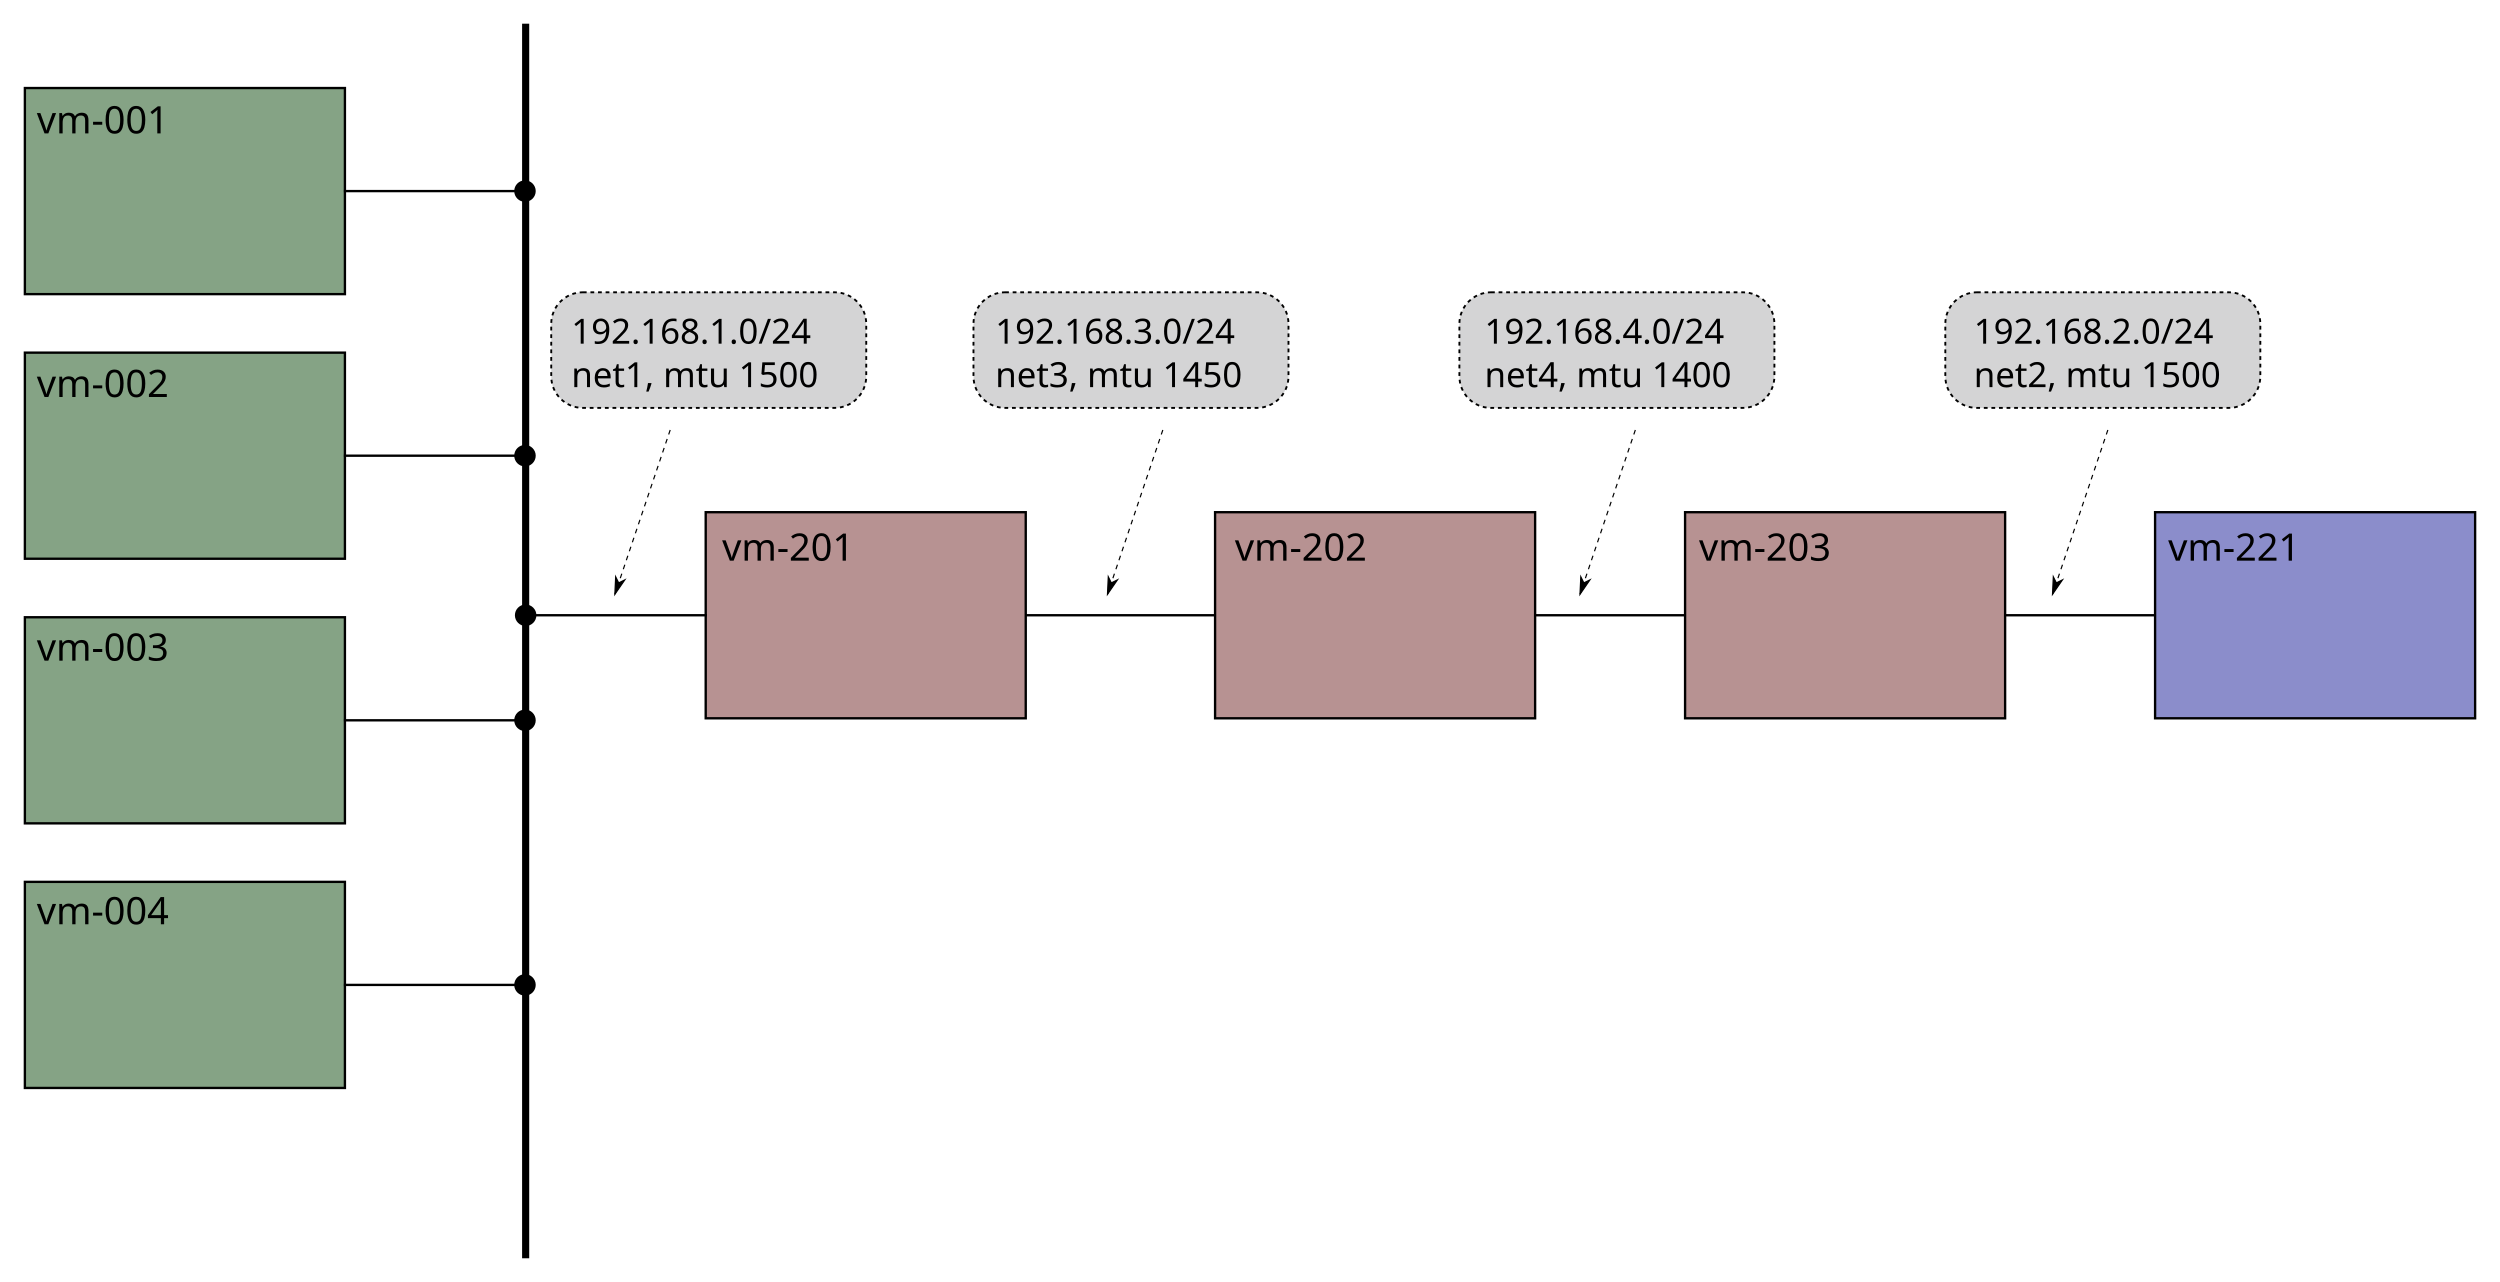
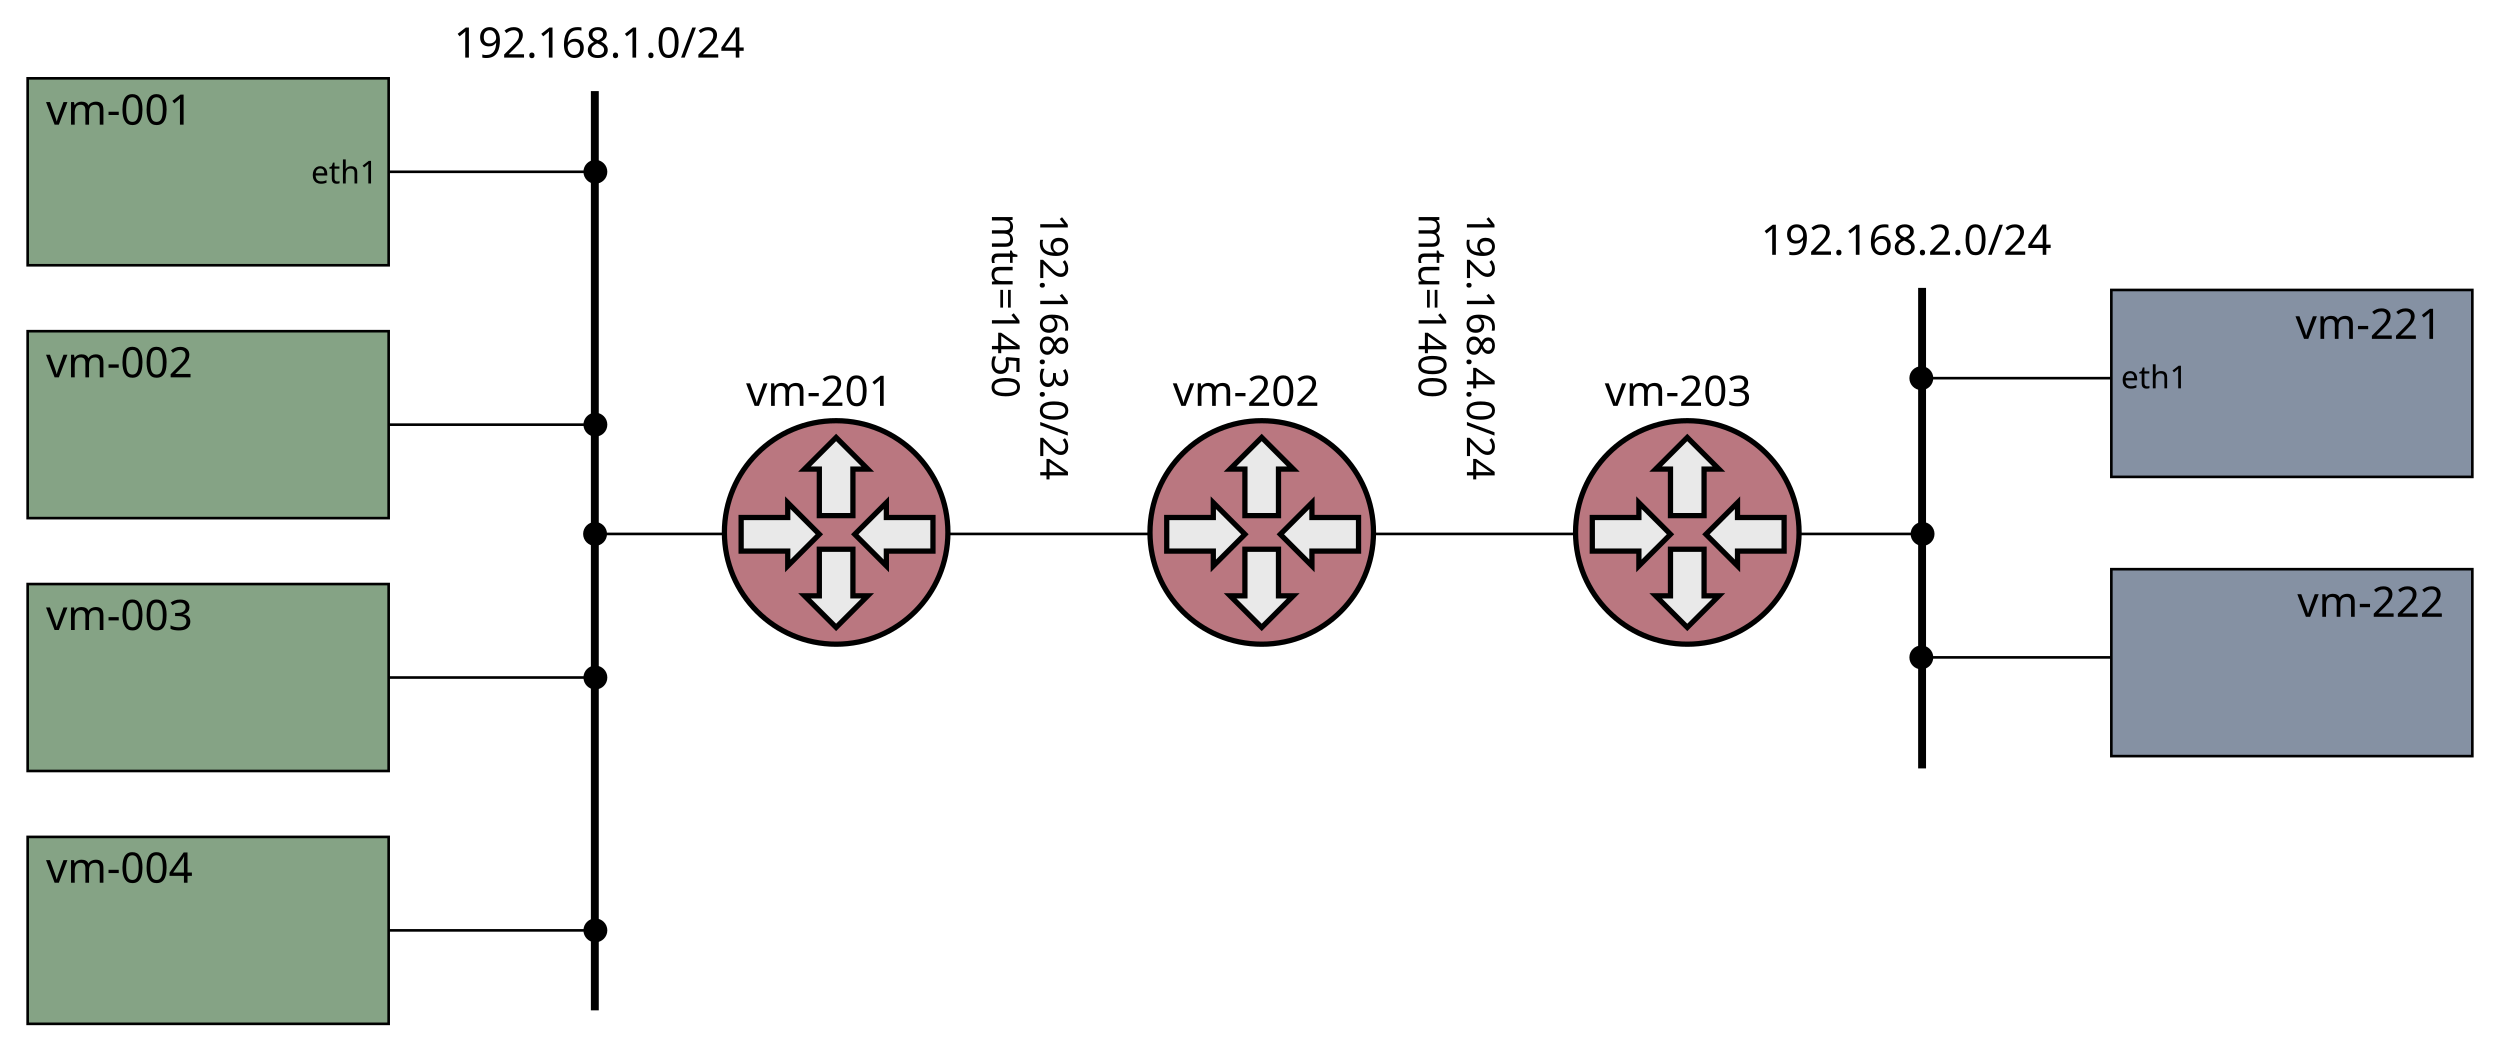
- <svg xmlns="http://www.w3.org/2000/svg" xmlns:xlink="http://www.w3.org/1999/xlink" width="1055.015" height="541" viewBox="0 0 1055.015 541" version="1.1" id="SVGRoot">
+ <svg xmlns="http://www.w3.org/2000/svg" xmlns:xlink="http://www.w3.org/1999/xlink" width="949.144" height="399.212" viewBox="0 0 949.144 399.212" version="1.1" id="SVGRoot">
  <defs id="defs3737">
-     <marker orient="auto" refY="0" refX="0" id="marker3982" style="overflow:visible">
-       <path id="path3980" d="M 0,0 5,-5 -12.5,0 5,5 Z" style="fill:#000000;fill-opacity:1;fill-rule:evenodd;stroke:#000000;stroke-width:1pt;stroke-opacity:1" transform="matrix(-0.8,0,0,-0.8,-10,0)" />
+     <marker orient="auto" refY="0" refX="0" id="marker2541" style="overflow:visible">
+       <path id="path2539" d="m -2.5,-1 c 0,2.76 -2.24,5 -5,5 -2.76,0 -5,-2.24 -5,-5 0,-2.76 2.24,-5 5,-5 2.76,0 5,2.24 5,5 z" style="fill:#000000;fill-opacity:1;fill-rule:evenodd;stroke:#000000;stroke-width:1pt;stroke-opacity:1" transform="matrix(0.8,0,0,0.8,5.92,0.8)" />
    </marker>
-     <marker style="overflow:visible" id="marker3976" refX="0" refY="0" orient="auto">
-       <path transform="matrix(-0.8,0,0,-0.8,-10,0)" style="fill:#000000;fill-opacity:1;fill-rule:evenodd;stroke:#000000;stroke-width:1pt;stroke-opacity:1" d="M 0,0 5,-5 -12.5,0 5,5 Z" id="path3974" />
+     <marker orient="auto-start-reverse" refY="3" refX="5" id="ExperimentalArrow">
+       <path id="path1256" d="M 10,3 0,6 V 0 Z" style="fill:context-stroke;stroke:#000000;stroke-opacity:1" />
    </marker>
-     <marker style="overflow:visible" id="marker859" refX="0" refY="0" orient="auto">
-       <path transform="matrix(0.8,0,0,0.8,5.92,0.8)" style="fill:#000000;fill-opacity:1;fill-rule:evenodd;stroke:#000000;stroke-width:1pt;stroke-opacity:1" d="m -2.5,-1 c 0,2.76 -2.24,5 -5,5 -2.76,0 -5,-2.24 -5,-5 0,-2.76 2.24,-5 5,-5 2.76,0 5,2.24 5,5 z" id="path857" />
+     <marker style="overflow:visible" id="marker13099" refX="0" refY="0" orient="auto">
+       <path transform="matrix(0.8,0,0,0.8,5.92,0.8)" style="fill:#000000;fill-opacity:1;fill-rule:evenodd;stroke:#000000;stroke-width:1pt;stroke-opacity:1" d="m -2.5,-1 c 0,2.76 -2.24,5 -5,5 -2.76,0 -5,-2.24 -5,-5 0,-2.76 2.24,-5 5,-5 2.76,0 5,2.24 5,5 z" id="path13097" />
    </marker>
-     <marker orient="auto" refY="0" refX="0" id="marker5317" style="overflow:visible">
-       <path id="path5315" d="m -2.5,-1 c 0,2.76 -2.24,5 -5,5 -2.76,0 -5,-2.24 -5,-5 0,-2.76 2.24,-5 5,-5 2.76,0 5,2.24 5,5 z" style="fill:#000000;fill-opacity:1;fill-rule:evenodd;stroke:#000000;stroke-width:1pt;stroke-opacity:1" transform="matrix(0.8,0,0,0.8,5.92,0.8)" />
+     <marker orient="auto" refY="0" refX="0" id="marker968" style="overflow:visible">
+       <path id="path966" d="m -2.5,-1 c 0,2.76 -2.24,5 -5,5 -2.76,0 -5,-2.24 -5,-5 0,-2.76 2.24,-5 5,-5 2.76,0 5,2.24 5,5 z" style="fill:#000000;fill-opacity:1;fill-rule:evenodd;stroke:#000000;stroke-width:1pt;stroke-opacity:1" transform="matrix(0.8,0,0,0.8,5.92,0.8)" />
+     </marker>
+     <marker style="overflow:visible" id="marker25091" refX="0" refY="0" orient="auto">
+       <path transform="matrix(0.8,0,0,0.8,5.92,0.8)" style="fill:#000000;fill-opacity:1;fill-rule:evenodd;stroke:#000000;stroke-width:1pt;stroke-opacity:1" d="m -2.5,-1 c 0,2.76 -2.24,5 -5,5 -2.76,0 -5,-2.24 -5,-5 0,-2.76 2.24,-5 5,-5 2.76,0 5,2.24 5,5 z" id="path25089" />
+     </marker>
+     <marker style="overflow:visible" id="marker2703" refX="0" refY="0" orient="auto">
+       <path transform="matrix(0.8,0,0,0.8,5.92,0.8)" style="fill:#000000;fill-opacity:1;fill-rule:evenodd;stroke:#000000;stroke-width:1pt;stroke-opacity:1" d="m -2.5,-1 c 0,2.76 -2.24,5 -5,5 -2.76,0 -5,-2.24 -5,-5 0,-2.76 2.24,-5 5,-5 2.76,0 5,2.24 5,5 z" id="path2701" />
    </marker>
  </defs>
-   <g id="layer1" transform="translate(-55.87823,-134)">
-     <path style="fill:none;stroke:#000000;stroke-width:3;stroke-linecap:butt;stroke-linejoin:miter;stroke-miterlimit:4;stroke-dasharray:none;stroke-opacity:1" d="M 277.707,144 V 665" id="path4492" />
-     <g id="g5357" transform="translate(-220,-5)">
-       <rect y="176.152" x="286.378" height="86.974" width="135.057" id="rect5305" style="fill:#85a385;fill-opacity:1;stroke:#000000;stroke-width:1;stroke-miterlimit:4;stroke-dasharray:none;stroke-opacity:1" />
-       <path id="path5307" d="m 421,219.639 h 76.5" style="fill:none;stroke:#000000;stroke-width:1px;stroke-linecap:butt;stroke-linejoin:miter;stroke-opacity:1;marker-end:url(#marker5317)" />
+   <g id="layer1" transform="translate(-186.8782,-267.4137)">
+     <path style="fill:none;stroke:#000000;stroke-width:1px;stroke-linecap:butt;stroke-linejoin:miter;stroke-opacity:1;marker-start:url(#marker13099);marker-end:url(#marker13099)" d="M 412.878,470.126 H 916.878" id="path971" />
+     <g transform="translate(-22)" id="use2748">
+       <path style="fill:none;stroke:#000000;stroke-width:1px;stroke-linecap:butt;stroke-linejoin:miter;stroke-opacity:1;marker-end:url(#marker2703)" d="M 242,332.639 H 435" id="path928" />
+       <path style="fill:none;stroke:#000000;stroke-width:1px;stroke-linecap:butt;stroke-linejoin:miter;stroke-opacity:1;marker-end:url(#marker2703)" d="M 242,428.639 H 435" id="use930" />
+       <path id="use932" d="M 242,524.639 H 435" style="fill:none;stroke:#000000;stroke-width:1px;stroke-linecap:butt;stroke-linejoin:miter;stroke-opacity:1;marker-end:url(#marker2703)" />
+       <path style="fill:none;stroke:#000000;stroke-width:1px;stroke-linecap:butt;stroke-linejoin:miter;stroke-opacity:1;marker-end:url(#marker2703)" d="M 242,620.639 H 435" id="use934" />
+       <path style="fill:none;stroke:#000000;stroke-width:3;stroke-linecap:butt;stroke-linejoin:miter;stroke-miterlimit:4;stroke-dasharray:none;stroke-opacity:1" d="M 434.707,302 V 651" id="path936" />
    </g>
-     <use x="0" y="0" xlink:href="#g5357" id="use5359" transform="translate(0,111.6667)" width="100%" height="100%" />
-     <use x="0" y="0" xlink:href="#use5359" id="use5361" transform="translate(0,111.6667)" width="100%" height="100%" />
-     <use x="0" y="0" xlink:href="#use5361" id="use5363" transform="translate(0,111.6667)" width="100%" height="100%" />
-     <path style="fill:none;stroke:#000000;stroke-width:1px;stroke-linecap:butt;stroke-linejoin:miter;stroke-opacity:1" d="M 453.963,393.639 H 999.849" id="path915" />
-     <rect y="350.152" x="-488.746" height="86.974" width="135.057" id="rect849" style="fill:#b79292;fill-opacity:1;stroke:#000000;stroke-width:1;stroke-miterlimit:4;stroke-dasharray:none;stroke-opacity:1" transform="scale(-1,1)" />
-     <path id="path851" d="m 354.124,393.639 h -76.5" style="fill:none;stroke:#000000;stroke-width:1px;stroke-linecap:butt;stroke-linejoin:miter;stroke-opacity:1;marker-end:url(#marker859)" />
-     <rect transform="scale(-1,1)" style="fill:#b79292;fill-opacity:1;stroke:#000000;stroke-width:1;stroke-miterlimit:4;stroke-dasharray:none;stroke-opacity:1" id="rect909" width="135.057" height="86.974" x="-703.707" y="350.152" />
-     <rect y="350.152" x="-902.05" height="86.974" width="135.057" id="rect911" style="fill:#b79292;fill-opacity:1;stroke:#000000;stroke-width:1;stroke-miterlimit:4;stroke-dasharray:none;stroke-opacity:1" transform="scale(-1,1)" />
-     <rect transform="scale(-1,1)" style="fill:#8b8dcb;fill-opacity:1;stroke:#000000;stroke-width:1;stroke-miterlimit:4;stroke-dasharray:none;stroke-opacity:1" id="rect913" width="135.057" height="86.974" x="-1100.394" y="350.152" />
-     <rect ry="13.343" y="257.348" x="288.5" height="48.79" width="132.936" id="rect959" style="opacity:1;vector-effect:none;fill:#d4d4d5;fill-opacity:1;stroke:#000000;stroke-width:0.8;stroke-linecap:butt;stroke-linejoin:miter;stroke-miterlimit:4;stroke-dasharray:1.6, 1.6;stroke-dashoffset:0;stroke-opacity:1" />
-     <text xml:space="preserve" style="font-style:normal;font-weight:normal;font-size:14.667px;line-height:1.25;font-family:sans-serif;letter-spacing:0px;word-spacing:0px;fill:#000000;fill-opacity:1;stroke:none" x="296.985" y="279.036" id="text919">
-       <tspan id="tspan917" x="296.985" y="279.036">192.168.1.0/24</tspan>
-       <tspan x="296.985" y="297.369" id="tspan921">net1, mtu 1500</tspan>
+     <rect style="fill:#85a385;fill-opacity:1;stroke:#000000;stroke-width:1;stroke-miterlimit:4;stroke-dasharray:none;stroke-opacity:1" id="rect5305" width="137.057" height="70.974" x="197.378" y="297.152" />
+     <use x="0" y="0" xlink:href="#rect5305" id="use1051" transform="translate(0,96)" width="100%" height="100%" />
+     <use x="0" y="0" xlink:href="#use1051" id="use1053" transform="translate(0,96)" width="100%" height="100%" />
+     <use x="0" y="0" xlink:href="#use1053" id="use1055" transform="translate(0,96)" width="100%" height="100%" />
+     <g id="g886" transform="translate(68.39159,109.5614)">
+       <circle r="42.426" cy="360" cx="597.513" id="path3007" style="color:#000000;display:inline;overflow:visible;visibility:visible;fill:#ba7780;fill-opacity:1;fill-rule:nonzero;stroke:#000000;stroke-width:2;stroke-linecap:butt;stroke-linejoin:miter;stroke-miterlimit:4;stroke-dasharray:none;stroke-dashoffset:0;stroke-opacity:1;marker:none;enable-background:accumulate" />
+       <path id="rect2984" d="m 579.129,348.703 v 5.625 h -17.688 v 12.75 h 17.688 v 5.625 l 12,-12 z" style="color:#000000;display:inline;overflow:visible;visibility:visible;fill:#e9e9e9;fill-opacity:1;fill-rule:nonzero;stroke:#000000;stroke-width:2;stroke-linecap:butt;stroke-linejoin:miter;stroke-miterlimit:4;stroke-dashoffset:0;stroke-opacity:1;marker:none;enable-background:accumulate" />
+       <path style="color:#000000;display:inline;overflow:visible;visibility:visible;fill:#e9e9e9;fill-opacity:1;fill-rule:nonzero;stroke:#000000;stroke-width:2;stroke-linecap:butt;stroke-linejoin:miter;stroke-miterlimit:4;stroke-dashoffset:0;stroke-opacity:1;marker:none;enable-background:accumulate" d="m 616.575,348.703 v 5.625 h 17.688 v 12.75 h -17.688 v 5.625 l -12,-12 z" id="path3001" />
+       <path id="path3003" d="m 609.499,335.939 h -5.625 v 17.688 h -12.75 v -17.688 h -5.625 l 12,-12 z" style="color:#000000;display:inline;overflow:visible;visibility:visible;fill:#e9e9e9;fill-opacity:1;fill-rule:nonzero;stroke:#000000;stroke-width:2;stroke-linecap:butt;stroke-linejoin:miter;stroke-miterlimit:4;stroke-dashoffset:0;stroke-opacity:1;marker:none;enable-background:accumulate" />
+       <path style="color:#000000;display:inline;overflow:visible;visibility:visible;fill:#e9e9e9;fill-opacity:1;fill-rule:nonzero;stroke:#000000;stroke-width:2;stroke-linecap:butt;stroke-linejoin:miter;stroke-miterlimit:4;stroke-dashoffset:0;stroke-opacity:1;marker:none;enable-background:accumulate" d="m 609.499,384.053 h -5.625 v -17.688 h -12.75 v 17.688 h -5.625 l 12,12 z" id="path3005" />
+     </g>
+     <text xml:space="preserve" style="font-style:normal;font-weight:normal;font-size:16px;line-height:1.25;font-family:sans-serif;letter-spacing:0px;word-spacing:0px;fill:#000000;fill-opacity:1;stroke:none" x="204.354" y="314.745" id="text16734">
+       <tspan id="tspan16732" x="204.354" y="314.745">vm-001</tspan>
    </text>
-     <text xml:space="preserve" style="font-style:normal;font-weight:normal;font-size:16px;line-height:1.25;font-family:sans-serif;letter-spacing:0px;word-spacing:0px;fill:#000000;fill-opacity:1;stroke:none" x="360.624" y="370.606" id="text925">
-       <tspan id="tspan923" x="360.624" y="370.606">vm-201</tspan>
+     <text xml:space="preserve" style="font-style:normal;font-weight:normal;font-size:16px;line-height:1.25;font-family:sans-serif;letter-spacing:0px;word-spacing:0px;fill:#000000;fill-opacity:1;stroke:none" x="359.21" y="289.289" id="text16742">
+       <tspan id="tspan16740" x="359.21" y="289.289">192.168.1.0/24</tspan>
    </text>
-     <text id="text929" y="370.606" x="576.999" style="font-style:normal;font-weight:normal;font-size:16px;line-height:1.25;font-family:sans-serif;letter-spacing:0px;word-spacing:0px;fill:#000000;fill-opacity:1;stroke:none" xml:space="preserve">
-       <tspan y="370.606" x="576.999" id="tspan927">vm-202</tspan>
+     <text id="text16750" y="410.675" x="204.354" style="font-style:normal;font-weight:normal;font-size:16px;line-height:1.25;font-family:sans-serif;letter-spacing:0px;word-spacing:0px;fill:#000000;fill-opacity:1;stroke:none" xml:space="preserve">
+       <tspan y="410.675" x="204.354" id="tspan16748">vm-002</tspan>
    </text>
-     <text xml:space="preserve" style="font-style:normal;font-weight:normal;font-size:16px;line-height:1.25;font-family:sans-serif;letter-spacing:0px;word-spacing:0px;fill:#000000;fill-opacity:1;stroke:none" x="772.868" y="370.606" id="text933">
-       <tspan id="tspan931" x="772.868" y="370.606">vm-203</tspan>
+     <text xml:space="preserve" style="font-style:normal;font-weight:normal;font-size:16px;line-height:1.25;font-family:sans-serif;letter-spacing:0px;word-spacing:0px;fill:#000000;fill-opacity:1;stroke:none" x="204.354" y="506.606" id="text16754">
+       <tspan id="tspan16752" x="204.354" y="506.606">vm-003</tspan>
    </text>
-     <text id="text937" y="370.606" x="970.858" style="font-style:normal;font-weight:normal;font-size:16px;line-height:1.25;font-family:sans-serif;letter-spacing:0px;word-spacing:0px;fill:#000000;fill-opacity:1;stroke:none" xml:space="preserve">
-       <tspan y="370.606" x="970.858" id="tspan935">vm-221</tspan>
+     <text id="text16758" y="602.537" x="204.354" style="font-style:normal;font-weight:normal;font-size:16px;line-height:1.25;font-family:sans-serif;letter-spacing:0px;word-spacing:0px;fill:#000000;fill-opacity:1;stroke:none" xml:space="preserve">
+       <tspan y="602.537" x="204.354" id="tspan16756">vm-004</tspan>
    </text>
-     <rect style="opacity:1;vector-effect:none;fill:#d4d4d5;fill-opacity:1;stroke:#000000;stroke-width:0.8;stroke-linecap:butt;stroke-linejoin:miter;stroke-miterlimit:4;stroke-dasharray:1.6, 1.6;stroke-dashoffset:0;stroke-opacity:1" id="rect957" width="132.936" height="48.79" x="466.69" y="257.348" ry="13.343" />
-     <text id="text943" y="279.036" x="475.883" style="font-style:normal;font-weight:normal;font-size:14.667px;line-height:1.25;font-family:sans-serif;letter-spacing:0px;word-spacing:0px;fill:#000000;fill-opacity:1;stroke:none" xml:space="preserve">
-       <tspan y="279.036" x="475.883" id="tspan939">192.168.3.0/24</tspan>
-       <tspan id="tspan941" y="297.369" x="475.883">net3, mtu 1450</tspan>
+     <text xml:space="preserve" style="font-style:normal;font-weight:normal;font-size:16px;line-height:1.25;font-family:sans-serif;letter-spacing:0px;word-spacing:0px;fill:#000000;fill-opacity:1;stroke:none" x="470.132" y="421.514" id="text16762">
+       <tspan id="tspan16760" x="470.132" y="421.514">vm-201</tspan>
    </text>
-     <use x="0" y="0" xlink:href="#rect957" id="use961" transform="translate(205.061)" width="100%" height="100%" />
-     <text xml:space="preserve" style="font-style:normal;font-weight:normal;font-size:14.667px;line-height:1.25;font-family:sans-serif;letter-spacing:0px;word-spacing:0px;fill:#000000;fill-opacity:1;stroke:none" x="682.358" y="279.036" id="text949">
-       <tspan id="tspan945" x="682.358" y="279.036">192.168.4.0/24</tspan>
-       <tspan x="682.358" y="297.369" id="tspan947">net4, mtu 1400</tspan>
+     <path style="fill:none;stroke:#000000;stroke-width:1px;stroke-linecap:butt;stroke-linejoin:miter;stroke-opacity:1;marker-end:url(#marker2541)" d="M 1018.775,410.985 H 916.245" id="path16784" />
+     <rect y="377.498" x="988.465" height="70.974" width="137.057" id="rect16780" style="fill:#8591a3;fill-opacity:1;stroke:#000000;stroke-width:1;stroke-miterlimit:4;stroke-dasharray:none;stroke-opacity:1" />
+     <use x="0" y="0" xlink:href="#path16784" id="use16820" transform="translate(8.0312995e-7,106.0107)" width="100%" height="100%" />
+     <use x="0" y="0" xlink:href="#rect16780" id="use16782" transform="translate(8.0312995e-7,106.0107)" width="100%" height="100%" />
+     <text id="text25191" y="396.062" x="1058.373" style="font-style:normal;font-weight:normal;font-size:16px;line-height:1.25;font-family:sans-serif;letter-spacing:0px;word-spacing:0px;fill:#000000;fill-opacity:1;stroke:none" xml:space="preserve">
+       <tspan y="396.062" x="1058.373" id="tspan25189">vm-221</tspan>
    </text>
-     <use x="0" y="0" xlink:href="#use961" id="use963" transform="translate(205.061)" width="100%" height="100%" />
-     <text id="text955" y="279.036" x="888.833" style="font-style:normal;font-weight:normal;font-size:14.667px;line-height:1.25;font-family:sans-serif;letter-spacing:0px;word-spacing:0px;fill:#000000;fill-opacity:1;stroke:none" xml:space="preserve">
-       <tspan y="279.036" x="888.833" id="tspan951">192.168.2.0/24</tspan>
-       <tspan id="tspan953" y="297.369" x="888.833">net2, mtu 1500</tspan>
+     <text xml:space="preserve" style="font-style:normal;font-weight:normal;font-size:16px;line-height:1.25;font-family:sans-serif;letter-spacing:0px;word-spacing:0px;fill:#000000;fill-opacity:1;stroke:none" x="1059.08" y="501.587" id="text25195">
+       <tspan id="tspan25193" x="1059.08" y="501.587">vm-222</tspan>
    </text>
-     <path style="fill:none;stroke:#000000;stroke-width:0.5;stroke-linecap:butt;stroke-linejoin:miter;stroke-miterlimit:4;stroke-dasharray:2, 2;stroke-dashoffset:0;stroke-opacity:1;marker-end:url(#marker3976)" d="m 546.594,315.452 -23.335,69.296" id="path965" />
-     <use x="0" y="0" xlink:href="#path965" id="use1267" transform="translate(199.4041)" width="100%" height="100%" />
-     <use x="0" y="0" xlink:href="#use1267" id="use1269" transform="translate(199.4041)" width="100%" height="100%" />
-     <path id="path3978" d="m 338.704,315.452 -23.335,69.296" style="fill:none;stroke:#000000;stroke-width:0.5;stroke-linecap:butt;stroke-linejoin:miter;stroke-miterlimit:4;stroke-dasharray:2, 2;stroke-dashoffset:0;stroke-opacity:1;marker-end:url(#marker3982)" />
-     <text id="text899" y="190.294" x="71.418" style="font-style:normal;font-weight:normal;font-size:16px;line-height:1.25;font-family:sans-serif;letter-spacing:0px;word-spacing:0px;fill:#000000;fill-opacity:1;stroke:none" xml:space="preserve">
-       <tspan y="190.294" x="71.418" id="tspan897">vm-001</tspan>
+     <text xml:space="preserve" style="font-style:normal;font-weight:normal;font-size:16px;line-height:1.25;font-family:sans-serif;letter-spacing:0px;word-spacing:0px;fill:#000000;fill-opacity:1;stroke:none" x="855.412" y="364.159" id="text25203">
+       <tspan id="tspan25201" x="855.412" y="364.159">192.168.2.0/24</tspan>
    </text>
-     <text xml:space="preserve" style="font-style:normal;font-weight:normal;font-size:16px;line-height:1.25;font-family:sans-serif;letter-spacing:0px;word-spacing:0px;fill:#000000;fill-opacity:1;stroke:none" x="71.418" y="301.545" id="text903">
-       <tspan id="tspan901" x="71.418" y="301.545">vm-002</tspan>
+     <text xml:space="preserve" style="font-style:normal;font-weight:normal;font-size:12px;line-height:1.25;font-family:sans-serif;letter-spacing:0px;word-spacing:0px;fill:#000000;fill-opacity:1;stroke:none" x="304.965" y="337.057" id="text25215">
+       <tspan id="tspan25213" x="304.965" y="337.057">eth1</tspan>
    </text>
-     <text id="text907" y="412.797" x="71.418" style="font-style:normal;font-weight:normal;font-size:16px;line-height:1.25;font-family:sans-serif;letter-spacing:0px;word-spacing:0px;fill:#000000;fill-opacity:1;stroke:none" xml:space="preserve">
-       <tspan y="412.797" x="71.418" id="tspan905">vm-003</tspan>
+     <text id="text25227" y="414.839" x="992.107" style="font-style:normal;font-weight:normal;font-size:12px;line-height:1.25;font-family:sans-serif;letter-spacing:0px;word-spacing:0px;fill:#000000;fill-opacity:1;stroke:none" xml:space="preserve">
+       <tspan y="414.839" x="992.107" id="tspan25225">eth1</tspan>
    </text>
-     <text xml:space="preserve" style="font-style:normal;font-weight:normal;font-size:16px;line-height:1.25;font-family:sans-serif;letter-spacing:0px;word-spacing:0px;fill:#000000;fill-opacity:1;stroke:none" x="71.418" y="524.048" id="text911">
-       <tspan id="tspan909" x="71.418" y="524.048">vm-004</tspan>
+     <use x="0" y="0" xlink:href="#g886" id="use965" transform="translate(-161.5739)" width="100%" height="100%" />
+     <use x="0" y="0" xlink:href="#use965" id="use967" transform="translate(323.1478)" width="100%" height="100%" />
+     <path style="fill:none;stroke:#000000;stroke-width:3;stroke-linecap:butt;stroke-linejoin:miter;stroke-miterlimit:4;stroke-dasharray:none;stroke-opacity:1" d="M 916.612,376.712 V 559.146" id="path969" />
+     <text id="text1413" y="421.514" x="632.132" style="font-style:normal;font-weight:normal;font-size:16px;line-height:1.25;font-family:sans-serif;letter-spacing:0px;word-spacing:0px;fill:#000000;fill-opacity:1;stroke:none" xml:space="preserve">
+       <tspan y="421.514" x="632.132" id="tspan1411">vm-202</tspan>
+     </text>
+     <text xml:space="preserve" style="font-style:normal;font-weight:normal;font-size:16px;line-height:1.25;font-family:sans-serif;letter-spacing:0px;word-spacing:0px;fill:#000000;fill-opacity:1;stroke:none" x="796.132" y="421.514" id="text1417">
+       <tspan id="tspan1415" x="796.132" y="421.514">vm-203</tspan>
+     </text>
+     <text xml:space="preserve" style="font-style:normal;font-weight:normal;font-size:14.667px;line-height:1.25;font-family:sans-serif;letter-spacing:0px;word-spacing:0px;fill:#000000;fill-opacity:1;stroke:none" x="348.573" y="-581.809" id="text2551" transform="rotate(90)">
+       <tspan id="tspan2549" x="348.573" y="-581.809">192.168.3.0/24</tspan>
+       <tspan x="348.573" y="-563.475" id="tspan914">mtu=1450</tspan>
+     </text>
+     <text transform="rotate(90)" id="text2591" y="-743.809" x="348.573" style="font-style:normal;font-weight:normal;font-size:14.667px;line-height:1.25;font-family:sans-serif;letter-spacing:0px;word-spacing:0px;fill:#000000;fill-opacity:1;stroke:none" xml:space="preserve">
+       <tspan y="-743.809" x="348.573" id="tspan2589">192.168.4.0/24</tspan>
+       <tspan y="-725.475" x="348.573" id="tspan916">mtu=1400</tspan>
    </text>
  </g>
</svg>
